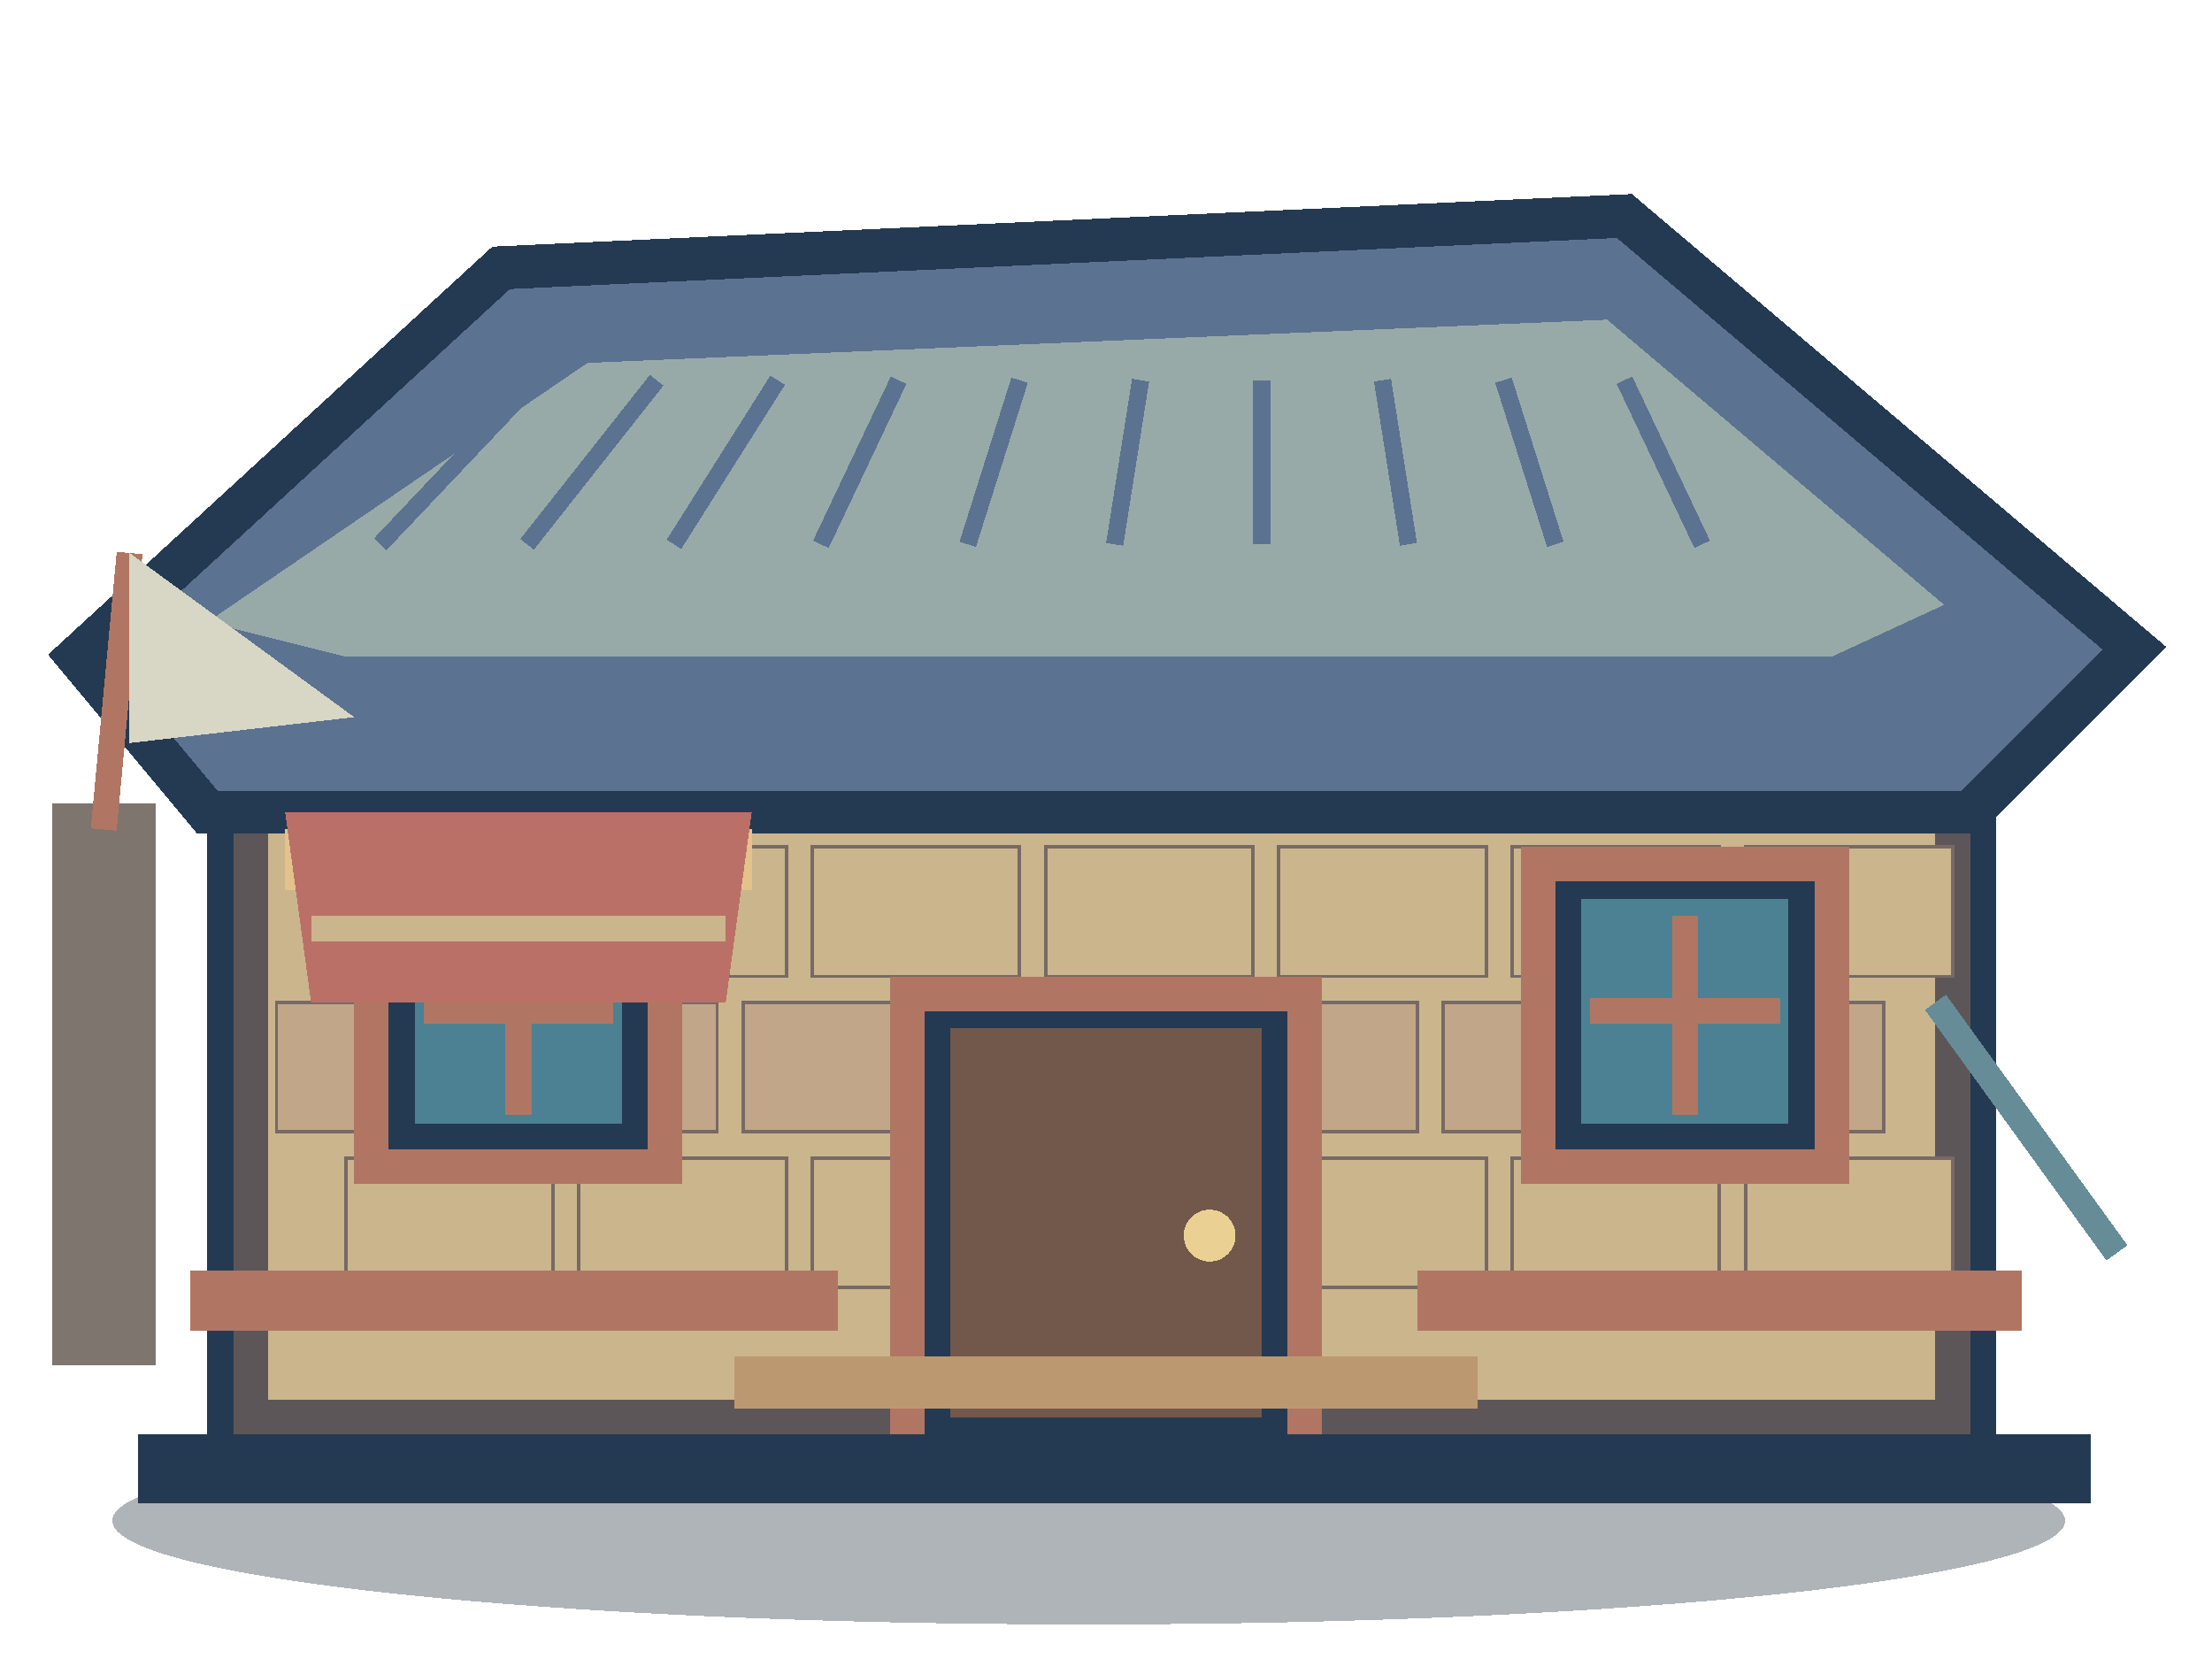
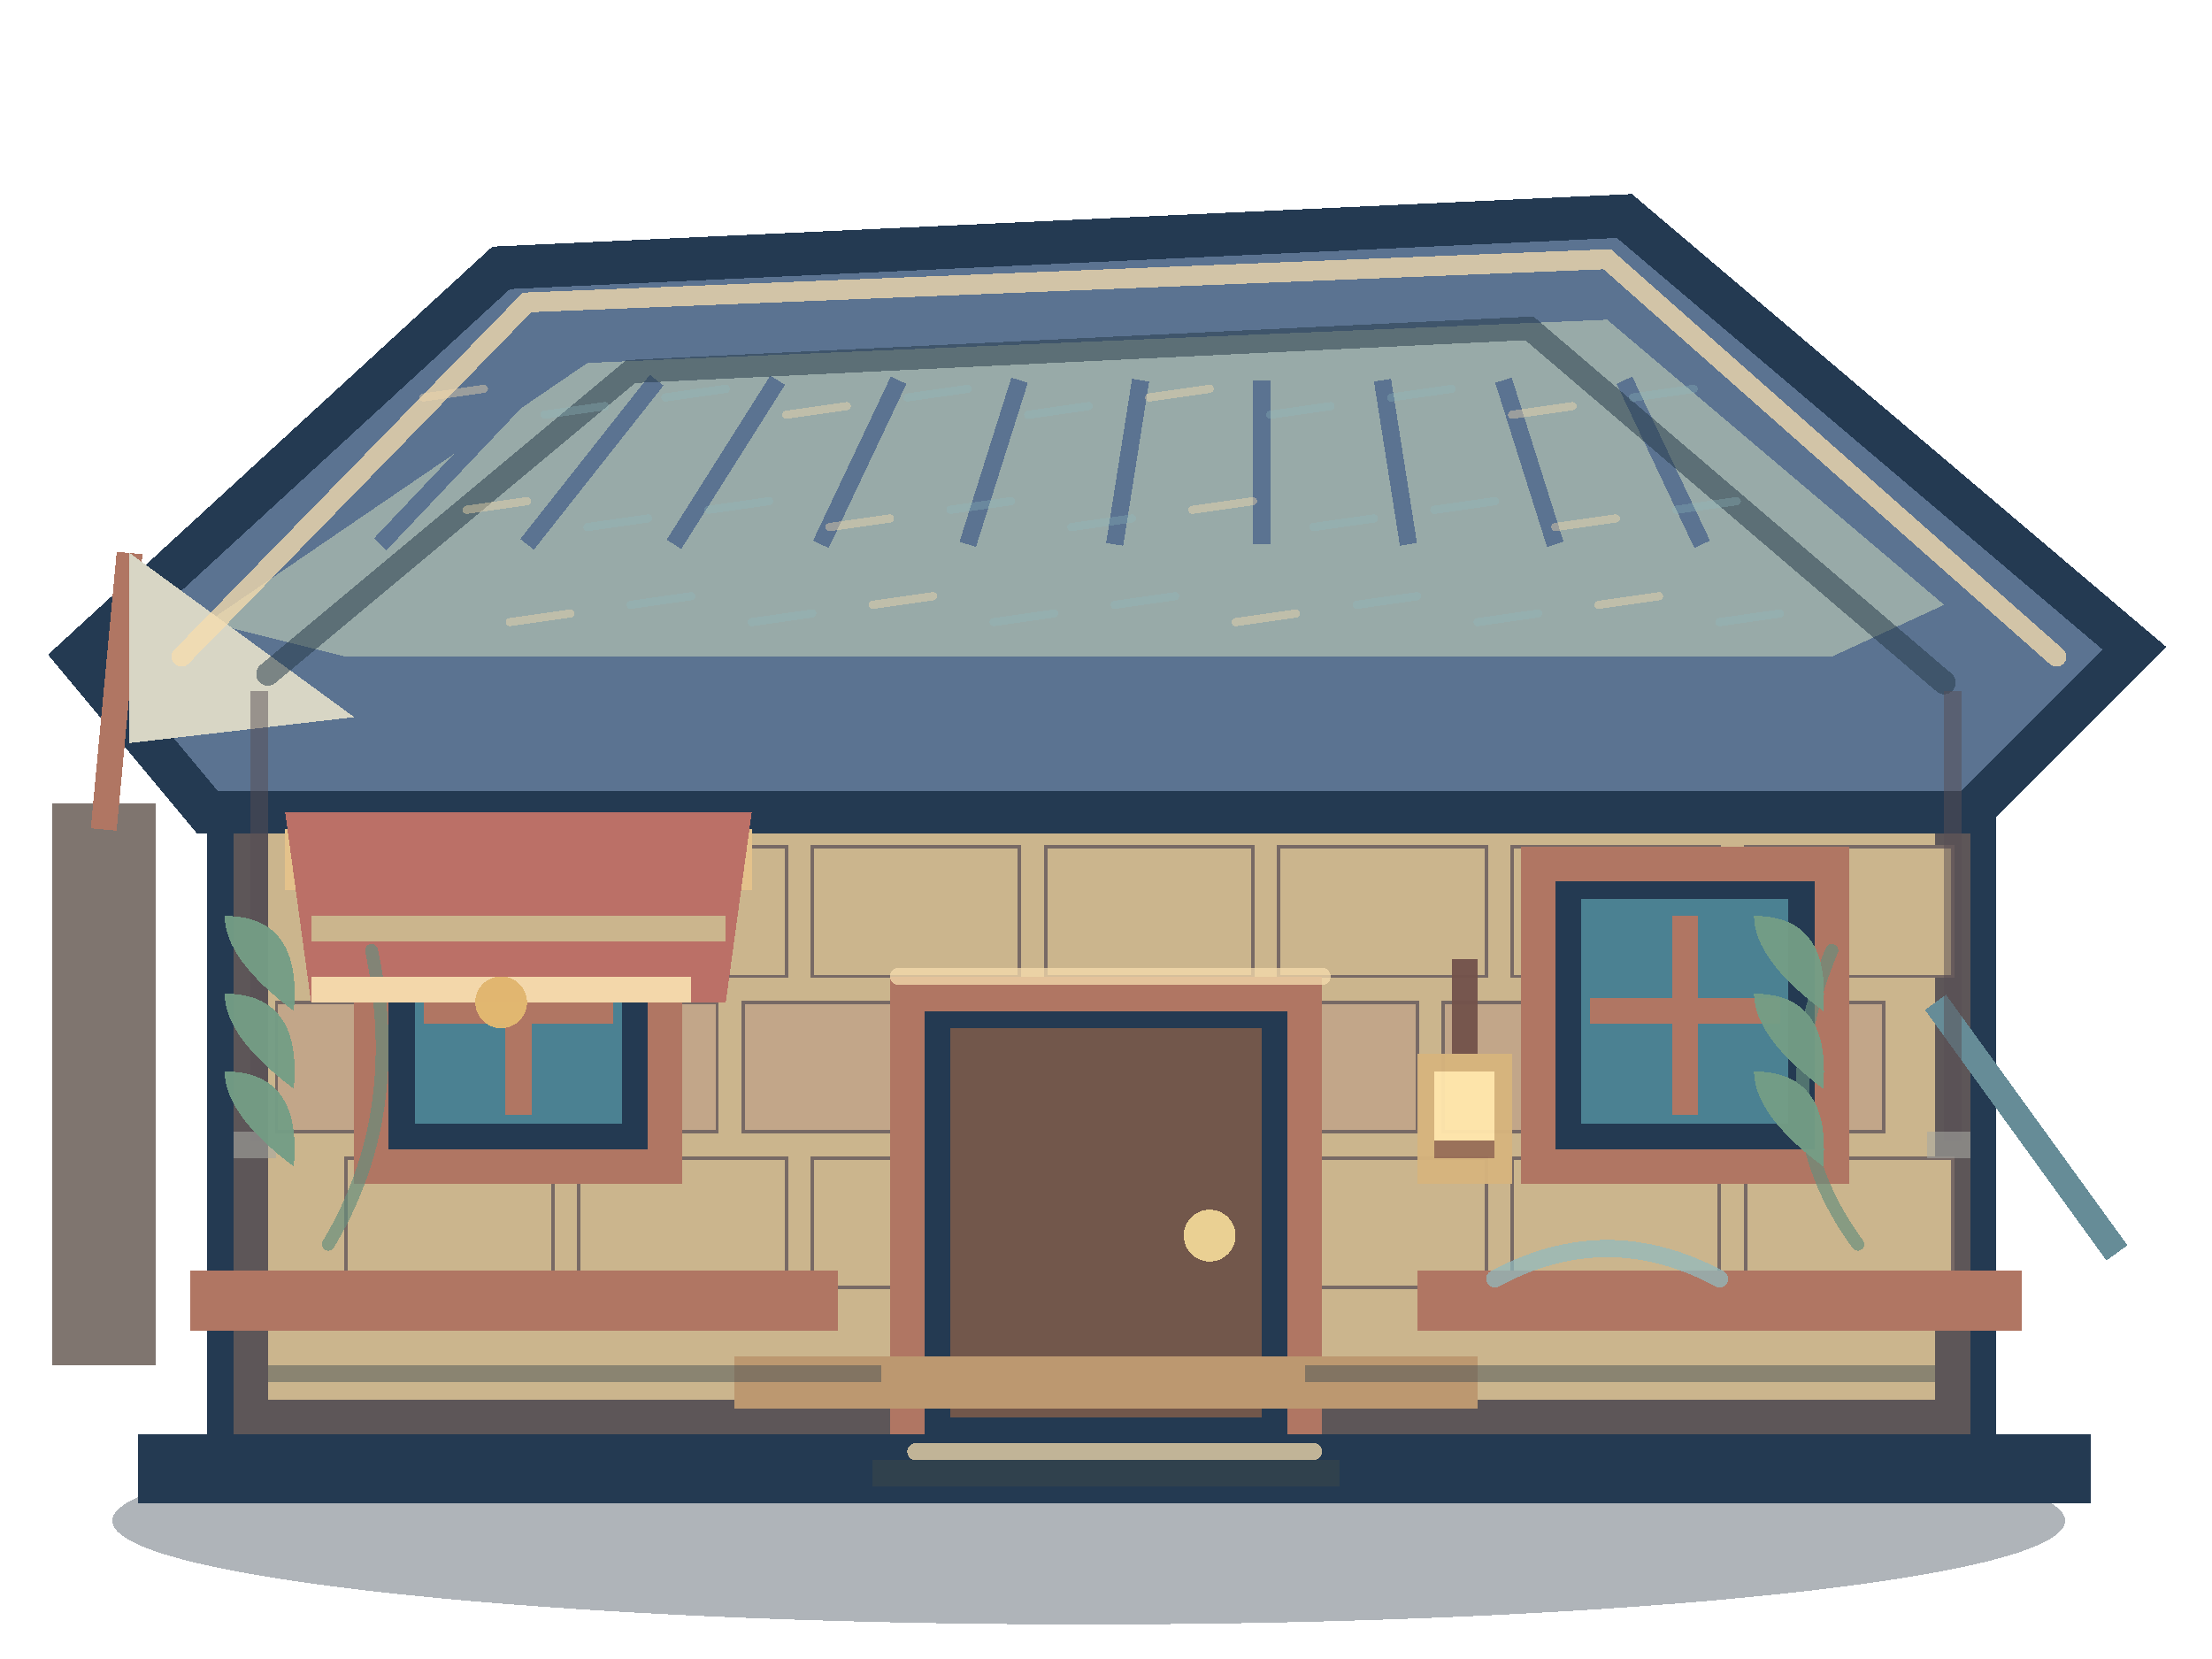
<svg xmlns="http://www.w3.org/2000/svg" width="256" height="192" viewBox="0 0 256 192">
  <defs />
  <g shape-rendering="crispEdges">
    <ellipse cx="126" cy="176" rx="113" ry="12" fill="#152433" opacity=".34" />
    <rect x="24" y="77" width="207" height="90" fill="#243a52" />
    <rect x="29" y="73" width="197" height="91" fill="#cbb58d" stroke="#5d5658" stroke-width="4" />
    <rect x="32" y="80" width="24" height="15" fill="#c2a689" stroke="#776965" stroke-width="0.4" />
    <rect x="59" y="80" width="24" height="15" fill="#c2a689" stroke="#776965" stroke-width="0.4" />
    <rect x="86" y="80" width="24" height="15" fill="#c2a689" stroke="#776965" stroke-width="0.4" />
    <rect x="113" y="80" width="24" height="15" fill="#c2a689" stroke="#776965" stroke-width="0.4" />
    <rect x="140" y="80" width="24" height="15" fill="#c2a689" stroke="#776965" stroke-width="0.4" />
    <rect x="167" y="80" width="24" height="15" fill="#c2a689" stroke="#776965" stroke-width="0.4" />
    <rect x="194" y="80" width="24" height="15" fill="#c2a689" stroke="#776965" stroke-width="0.4" />
    <rect x="40" y="98" width="24" height="15" fill="#cbb58d" stroke="#776965" stroke-width="0.4" />
    <rect x="67" y="98" width="24" height="15" fill="#cbb58d" stroke="#776965" stroke-width="0.4" />
    <rect x="94" y="98" width="24" height="15" fill="#cbb58d" stroke="#776965" stroke-width="0.4" />
    <rect x="121" y="98" width="24" height="15" fill="#cbb58d" stroke="#776965" stroke-width="0.4" />
    <rect x="148" y="98" width="24" height="15" fill="#cbb58d" stroke="#776965" stroke-width="0.4" />
    <rect x="175" y="98" width="24" height="15" fill="#cbb58d" stroke="#776965" stroke-width="0.4" />
    <rect x="202" y="98" width="24" height="15" fill="#cbb58d" stroke="#776965" stroke-width="0.4" />
    <rect x="32" y="116" width="24" height="15" fill="#c2a689" stroke="#776965" stroke-width="0.4" />
    <rect x="59" y="116" width="24" height="15" fill="#c2a689" stroke="#776965" stroke-width="0.4" />
    <rect x="86" y="116" width="24" height="15" fill="#c2a689" stroke="#776965" stroke-width="0.4" />
    <rect x="113" y="116" width="24" height="15" fill="#c2a689" stroke="#776965" stroke-width="0.4" />
    <rect x="140" y="116" width="24" height="15" fill="#c2a689" stroke="#776965" stroke-width="0.4" />
    <rect x="167" y="116" width="24" height="15" fill="#c2a689" stroke="#776965" stroke-width="0.4" />
    <rect x="194" y="116" width="24" height="15" fill="#c2a689" stroke="#776965" stroke-width="0.4" />
    <rect x="40" y="134" width="24" height="15" fill="#cbb58d" stroke="#776965" stroke-width="0.4" />
    <rect x="67" y="134" width="24" height="15" fill="#cbb58d" stroke="#776965" stroke-width="0.4" />
    <rect x="94" y="134" width="24" height="15" fill="#cbb58d" stroke="#776965" stroke-width="0.4" />
    <rect x="121" y="134" width="24" height="15" fill="#cbb58d" stroke="#776965" stroke-width="0.4" />
    <rect x="148" y="134" width="24" height="15" fill="#cbb58d" stroke="#776965" stroke-width="0.4" />
    <rect x="175" y="134" width="24" height="15" fill="#cbb58d" stroke="#776965" stroke-width="0.4" />
    <rect x="202" y="134" width="24" height="15" fill="#cbb58d" stroke="#776965" stroke-width="0.4" />
    <path d="M9 76L58 31L188 25L247 75L228 94H24Z" fill="#5b7391" stroke="#243a52" stroke-width="5" />
    <path d="M24 72L68 42L186 37L225 70L212 76H40Z" fill="#98aaa8" />
    <path d="M44 63L62 44" fill="none" stroke="#5b7391" stroke-width="2" />
    <path d="M61 63L76 44" fill="none" stroke="#5b7391" stroke-width="2" />
    <path d="M78 63L90 44" fill="none" stroke="#5b7391" stroke-width="2" />
    <path d="M95 63L104 44" fill="none" stroke="#5b7391" stroke-width="2" />
    <path d="M112 63L118 44" fill="none" stroke="#5b7391" stroke-width="2" />
    <path d="M129 63L132 44" fill="none" stroke="#5b7391" stroke-width="2" />
    <path d="M146 63L146 44" fill="none" stroke="#5b7391" stroke-width="2" />
    <path d="M163 63L160 44" fill="none" stroke="#5b7391" stroke-width="2" />
    <path d="M180 63L174 44" fill="none" stroke="#5b7391" stroke-width="2" />
    <path d="M197 63L188 44" fill="none" stroke="#5b7391" stroke-width="2" />
    <rect x="105" y="115" width="46" height="53" fill="#243a52" stroke="#b07663" stroke-width="4" />
    <rect x="110" y="119" width="36" height="45" fill="#72574b" />
    <circle cx="140" cy="143" r="3" fill="#ead093" />
    <rect x="43" y="100" width="34" height="35" fill="#243a52" stroke="#b07663" stroke-width="4" />
    <rect x="48" y="104" width="24" height="26" fill="#4b8192" />
    <path d="M60 106L60 129" fill="none" stroke="#b07663" stroke-width="3" />
    <path d="M49 117L71 117" fill="none" stroke="#b07663" stroke-width="3" />
    <rect x="178" y="100" width="34" height="35" fill="#243a52" stroke="#b07663" stroke-width="4" />
    <rect x="183" y="104" width="24" height="26" fill="#4b8192" />
    <path d="M195 106L195 129" fill="none" stroke="#b07663" stroke-width="3" />
    <path d="M184 117L206 117" fill="none" stroke="#b07663" stroke-width="3" />
    <rect x="22" y="147" width="75" height="7" fill="#b07663" />
    <rect x="164" y="147" width="70" height="7" fill="#b07663" />
    <rect x="16" y="166" width="226" height="8" fill="#243a52" />
    <rect x="33" y="96" width="54" height="7" fill="#e4c28b" />
    <path d="M33 94L87 94L84 116L36 116Z" fill="#bb7067" />
    <rect x="36" y="106" width="48" height="3" fill="#cbb58d" />
    <rect x="6" y="93" width="12" height="65" fill="#7f756f" />
    <path d="M12 96L15 64" fill="none" stroke="#b07663" stroke-width="3" />
    <path d="M15 64L41 83L15 86Z" fill="#d8d6c5" />
    <path d="M224 116L245 145" fill="none" stroke="#668c97" stroke-width="3" />
    <rect x="85" y="157" width="86" height="6" fill="#bc9870" />
+     <g id="deep-pass" opacity=".96">
+       <path d="M21 76L61 35L186 30L238 76" fill="none" stroke="#f6dcad" stroke-width="2.3" opacity="0.8" stroke-linecap="round" />
+       <path d="M31 78L73 43L177 38L225 79" fill="none" stroke="#263a4b" stroke-width="2.7" opacity="0.55" stroke-linecap="round" />
+       <path d="M49 46l7 -1" fill="none" stroke="#f6dcad" stroke-width="0.95" opacity="0.43" stroke-linecap="round" />
+       <path d="M63 48l7 -1" fill="none" stroke="#90bbc0" stroke-width="0.95" opacity="0.3" stroke-linecap="round" />
+       <path d="M77 46l7 -1" fill="none" stroke="#90bbc0" stroke-width="0.95" opacity="0.3" stroke-linecap="round" />
+       <path d="M91 48l7 -1" fill="none" stroke="#f6dcad" stroke-width="0.95" opacity="0.43" stroke-linecap="round" />
+       <path d="M105 46l7 -1" fill="none" stroke="#90bbc0" stroke-width="0.95" opacity="0.3" stroke-linecap="round" />
+       <path d="M119 48l7 -1" fill="none" stroke="#90bbc0" stroke-width="0.95" opacity="0.3" stroke-linecap="round" />
+       <path d="M133 46l7 -1" fill="none" stroke="#f6dcad" stroke-width="0.95" opacity="0.43" stroke-linecap="round" />
+       <path d="M147 48l7 -1" fill="none" stroke="#90bbc0" stroke-width="0.95" opacity="0.3" stroke-linecap="round" />
+       <path d="M161 46l7 -1" fill="none" stroke="#90bbc0" stroke-width="0.95" opacity="0.3" stroke-linecap="round" />
+       <path d="M175 48l7 -1" fill="none" stroke="#f6dcad" stroke-width="0.95" opacity="0.43" stroke-linecap="round" />
+       <path d="M189 46l7 -1" fill="none" stroke="#90bbc0" stroke-width="0.95" opacity="0.3" stroke-linecap="round" />
+       <path d="M54 59l7 -1" fill="none" stroke="#f6dcad" stroke-width="0.95" opacity="0.43" stroke-linecap="round" />
+       <path d="M68 61l7 -1" fill="none" stroke="#90bbc0" stroke-width="0.95" opacity="0.3" stroke-linecap="round" />
+       <path d="M82 59l7 -1" fill="none" stroke="#90bbc0" stroke-width="0.95" opacity="0.3" stroke-linecap="round" />
+       <path d="M96 61l7 -1" fill="none" stroke="#f6dcad" stroke-width="0.95" opacity="0.43" stroke-linecap="round" />
+       <path d="M110 59l7 -1" fill="none" stroke="#90bbc0" stroke-width="0.95" opacity="0.3" stroke-linecap="round" />
+       <path d="M124 61l7 -1" fill="none" stroke="#90bbc0" stroke-width="0.95" opacity="0.3" stroke-linecap="round" />
+       <path d="M138 59l7 -1" fill="none" stroke="#f6dcad" stroke-width="0.95" opacity="0.43" stroke-linecap="round" />
+       <path d="M152 61l7 -1" fill="none" stroke="#90bbc0" stroke-width="0.95" opacity="0.3" stroke-linecap="round" />
+       <path d="M166 59l7 -1" fill="none" stroke="#90bbc0" stroke-width="0.95" opacity="0.3" stroke-linecap="round" />
+       <path d="M180 61l7 -1" fill="none" stroke="#f6dcad" stroke-width="0.95" opacity="0.43" stroke-linecap="round" />
+       <path d="M194 59l7 -1" fill="none" stroke="#90bbc0" stroke-width="0.95" opacity="0.3" stroke-linecap="round" />
+       <path d="M59 72l7 -1" fill="none" stroke="#f6dcad" stroke-width="0.95" opacity="0.43" stroke-linecap="round" />
+       <path d="M73 70l7 -1" fill="none" stroke="#90bbc0" stroke-width="0.95" opacity="0.3" stroke-linecap="round" />
+       <path d="M87 72l7 -1" fill="none" stroke="#90bbc0" stroke-width="0.95" opacity="0.3" stroke-linecap="round" />
+       <path d="M101 70l7 -1" fill="none" stroke="#f6dcad" stroke-width="0.95" opacity="0.43" stroke-linecap="round" />
+       <path d="M115 72l7 -1" fill="none" stroke="#90bbc0" stroke-width="0.95" opacity="0.3" stroke-linecap="round" />
+       <path d="M129 70l7 -1" fill="none" stroke="#90bbc0" stroke-width="0.95" opacity="0.3" stroke-linecap="round" />
+       <path d="M143 72l7 -1" fill="none" stroke="#f6dcad" stroke-width="0.95" opacity="0.43" stroke-linecap="round" />
+       <path d="M157 70l7 -1" fill="none" stroke="#90bbc0" stroke-width="0.95" opacity="0.3" stroke-linecap="round" />
+       <path d="M171 72l7 -1" fill="none" stroke="#90bbc0" stroke-width="0.95" opacity="0.3" stroke-linecap="round" />
+       <path d="M185 70l7 -1" fill="none" stroke="#f6dcad" stroke-width="0.95" opacity="0.43" stroke-linecap="round" />
+       <path d="M199 72l7 -1" fill="none" stroke="#90bbc0" stroke-width="0.95" opacity="0.3" stroke-linecap="round" />
+       <rect x="31" y="158" width="71" height="2" fill="#3d4a4f" opacity="0.48" />
+       <rect x="151" y="158" width="73" height="2" fill="#3d4a4f" opacity="0.48" />
+       <path d="M104 113H153M106 168H152" fill="none" stroke="#f6dcad" stroke-width="2" opacity="0.78" stroke-linecap="round" />
+       <rect x="101" y="169" width="54" height="3" fill="#35444b" opacity="0.8" />
+       <rect x="29" y="80" width="2" height="52" fill="#594e54" opacity="0.52" />
+       <rect x="27" y="131" width="5" height="3" fill="#a6a9a2" opacity="0.6" />
+       <rect x="225" y="80" width="2" height="52" fill="#594e54" opacity="0.52" />
+       <rect x="223" y="131" width="5" height="3" fill="#a6a9a2" opacity="0.6" />
+       <path d="M38 144Q47 129 43 110" fill="none" stroke="#678e7c" stroke-width="1.5" opacity="0.7" stroke-linecap="round" />
+       <path d="M34 117q-8 -6 -8 -11q9 0 8 11" fill="#749d85" />
+       <path d="M34 126q-8 -6 -8 -11q9 0 8 11" fill="#749d85" />
+       <path d="M34 135q-8 -6 -8 -11q9 0 8 11" fill="#749d85" />
+       <path d="M215 144Q204 129 212 110" fill="none" stroke="#678e7c" stroke-width="1.5" opacity="0.7" stroke-linecap="round" />
+       <path d="M211 117q-8 -6 -8 -11q9 0 8 11" fill="#749d85" />
+       <path d="M211 126q-8 -6 -8 -11q9 0 8 11" fill="#749d85" />
+       <path d="M211 135q-8 -6 -8 -11q9 0 8 11" fill="#749d85" />
+       <rect x="36" y="113" width="44" height="3" fill="#f6dcad" opacity="1" />
+       <circle cx="58" cy="116" r="3" fill="#e3b970" opacity="1" />
+       <path d="M173 148Q186 141 199 148" fill="none" stroke="#90bbc0" stroke-width="2" opacity="0.75" stroke-linecap="round" />
+       <rect x="168" y="111" width="3" height="14" fill="#73524b" opacity="1" />
+       <rect x="164" y="122" width="11" height="15" fill="#d6b47d" opacity="1" />
+       <rect x="166" y="124" width="7" height="9" fill="#ffe6ac" opacity="1" />
+       <rect x="166" y="132" width="7" height="2" fill="#986e57" opacity="1" />
+     </g>
  </g>
</svg>
